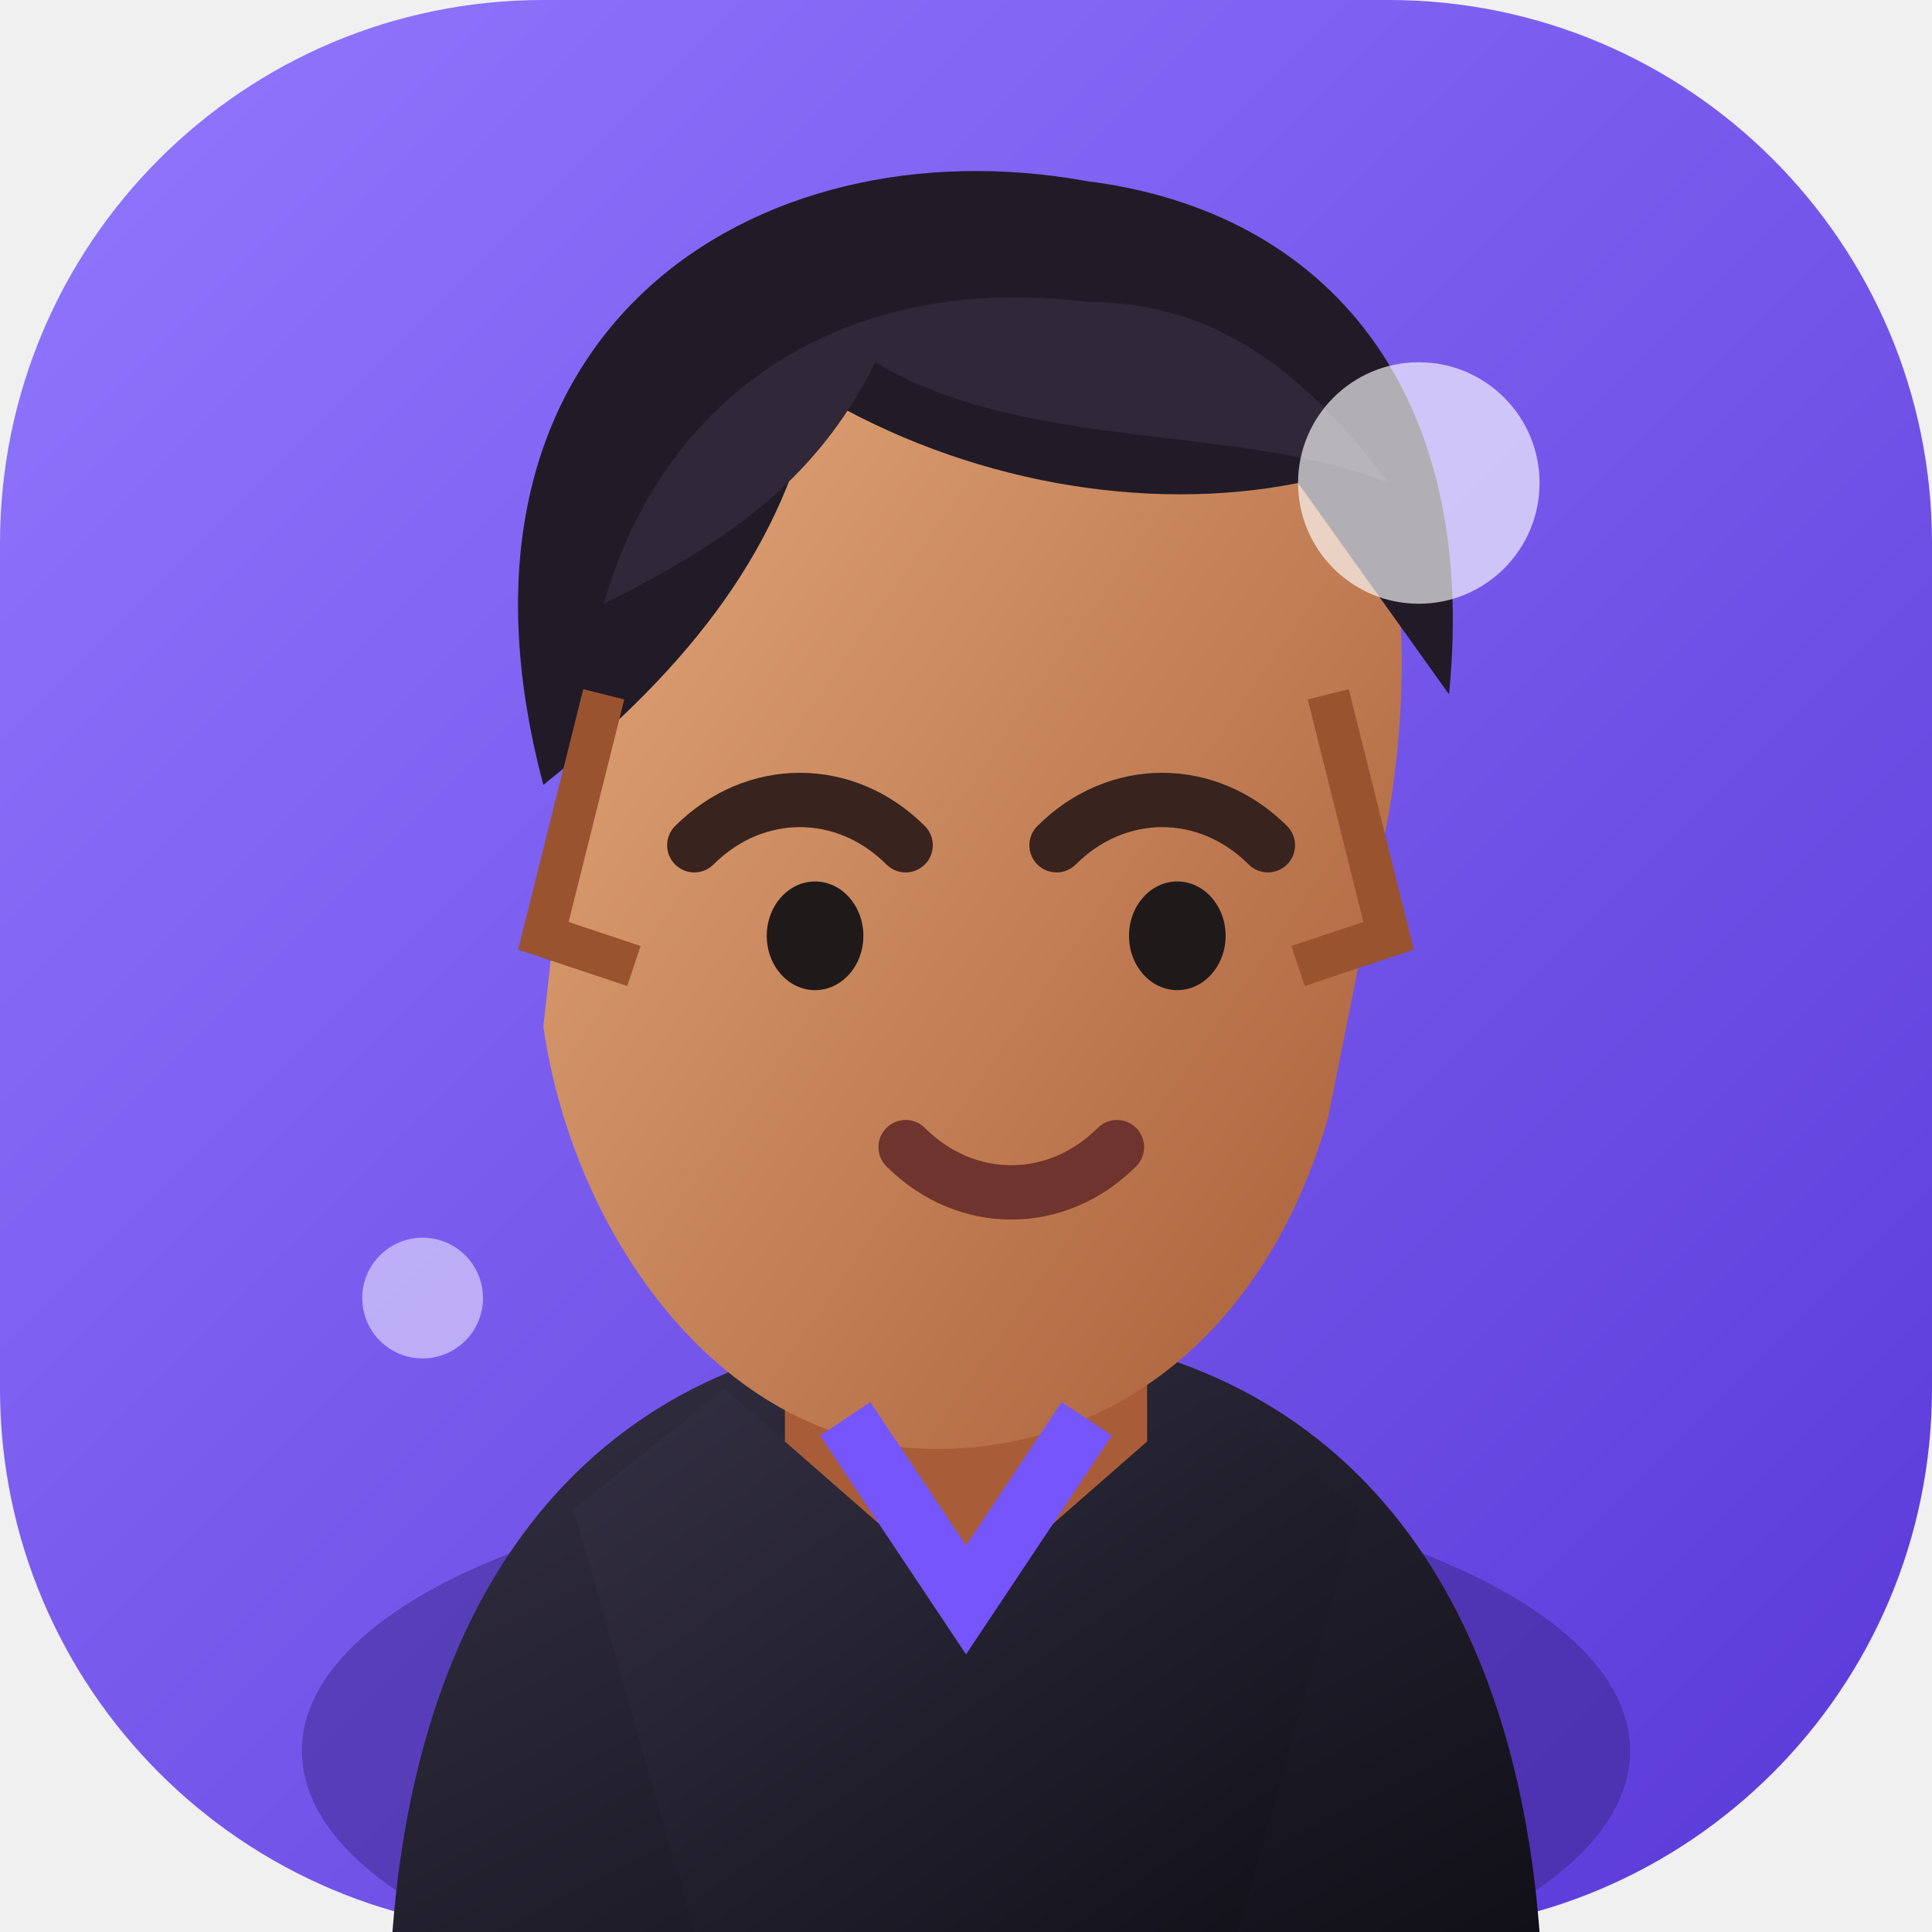
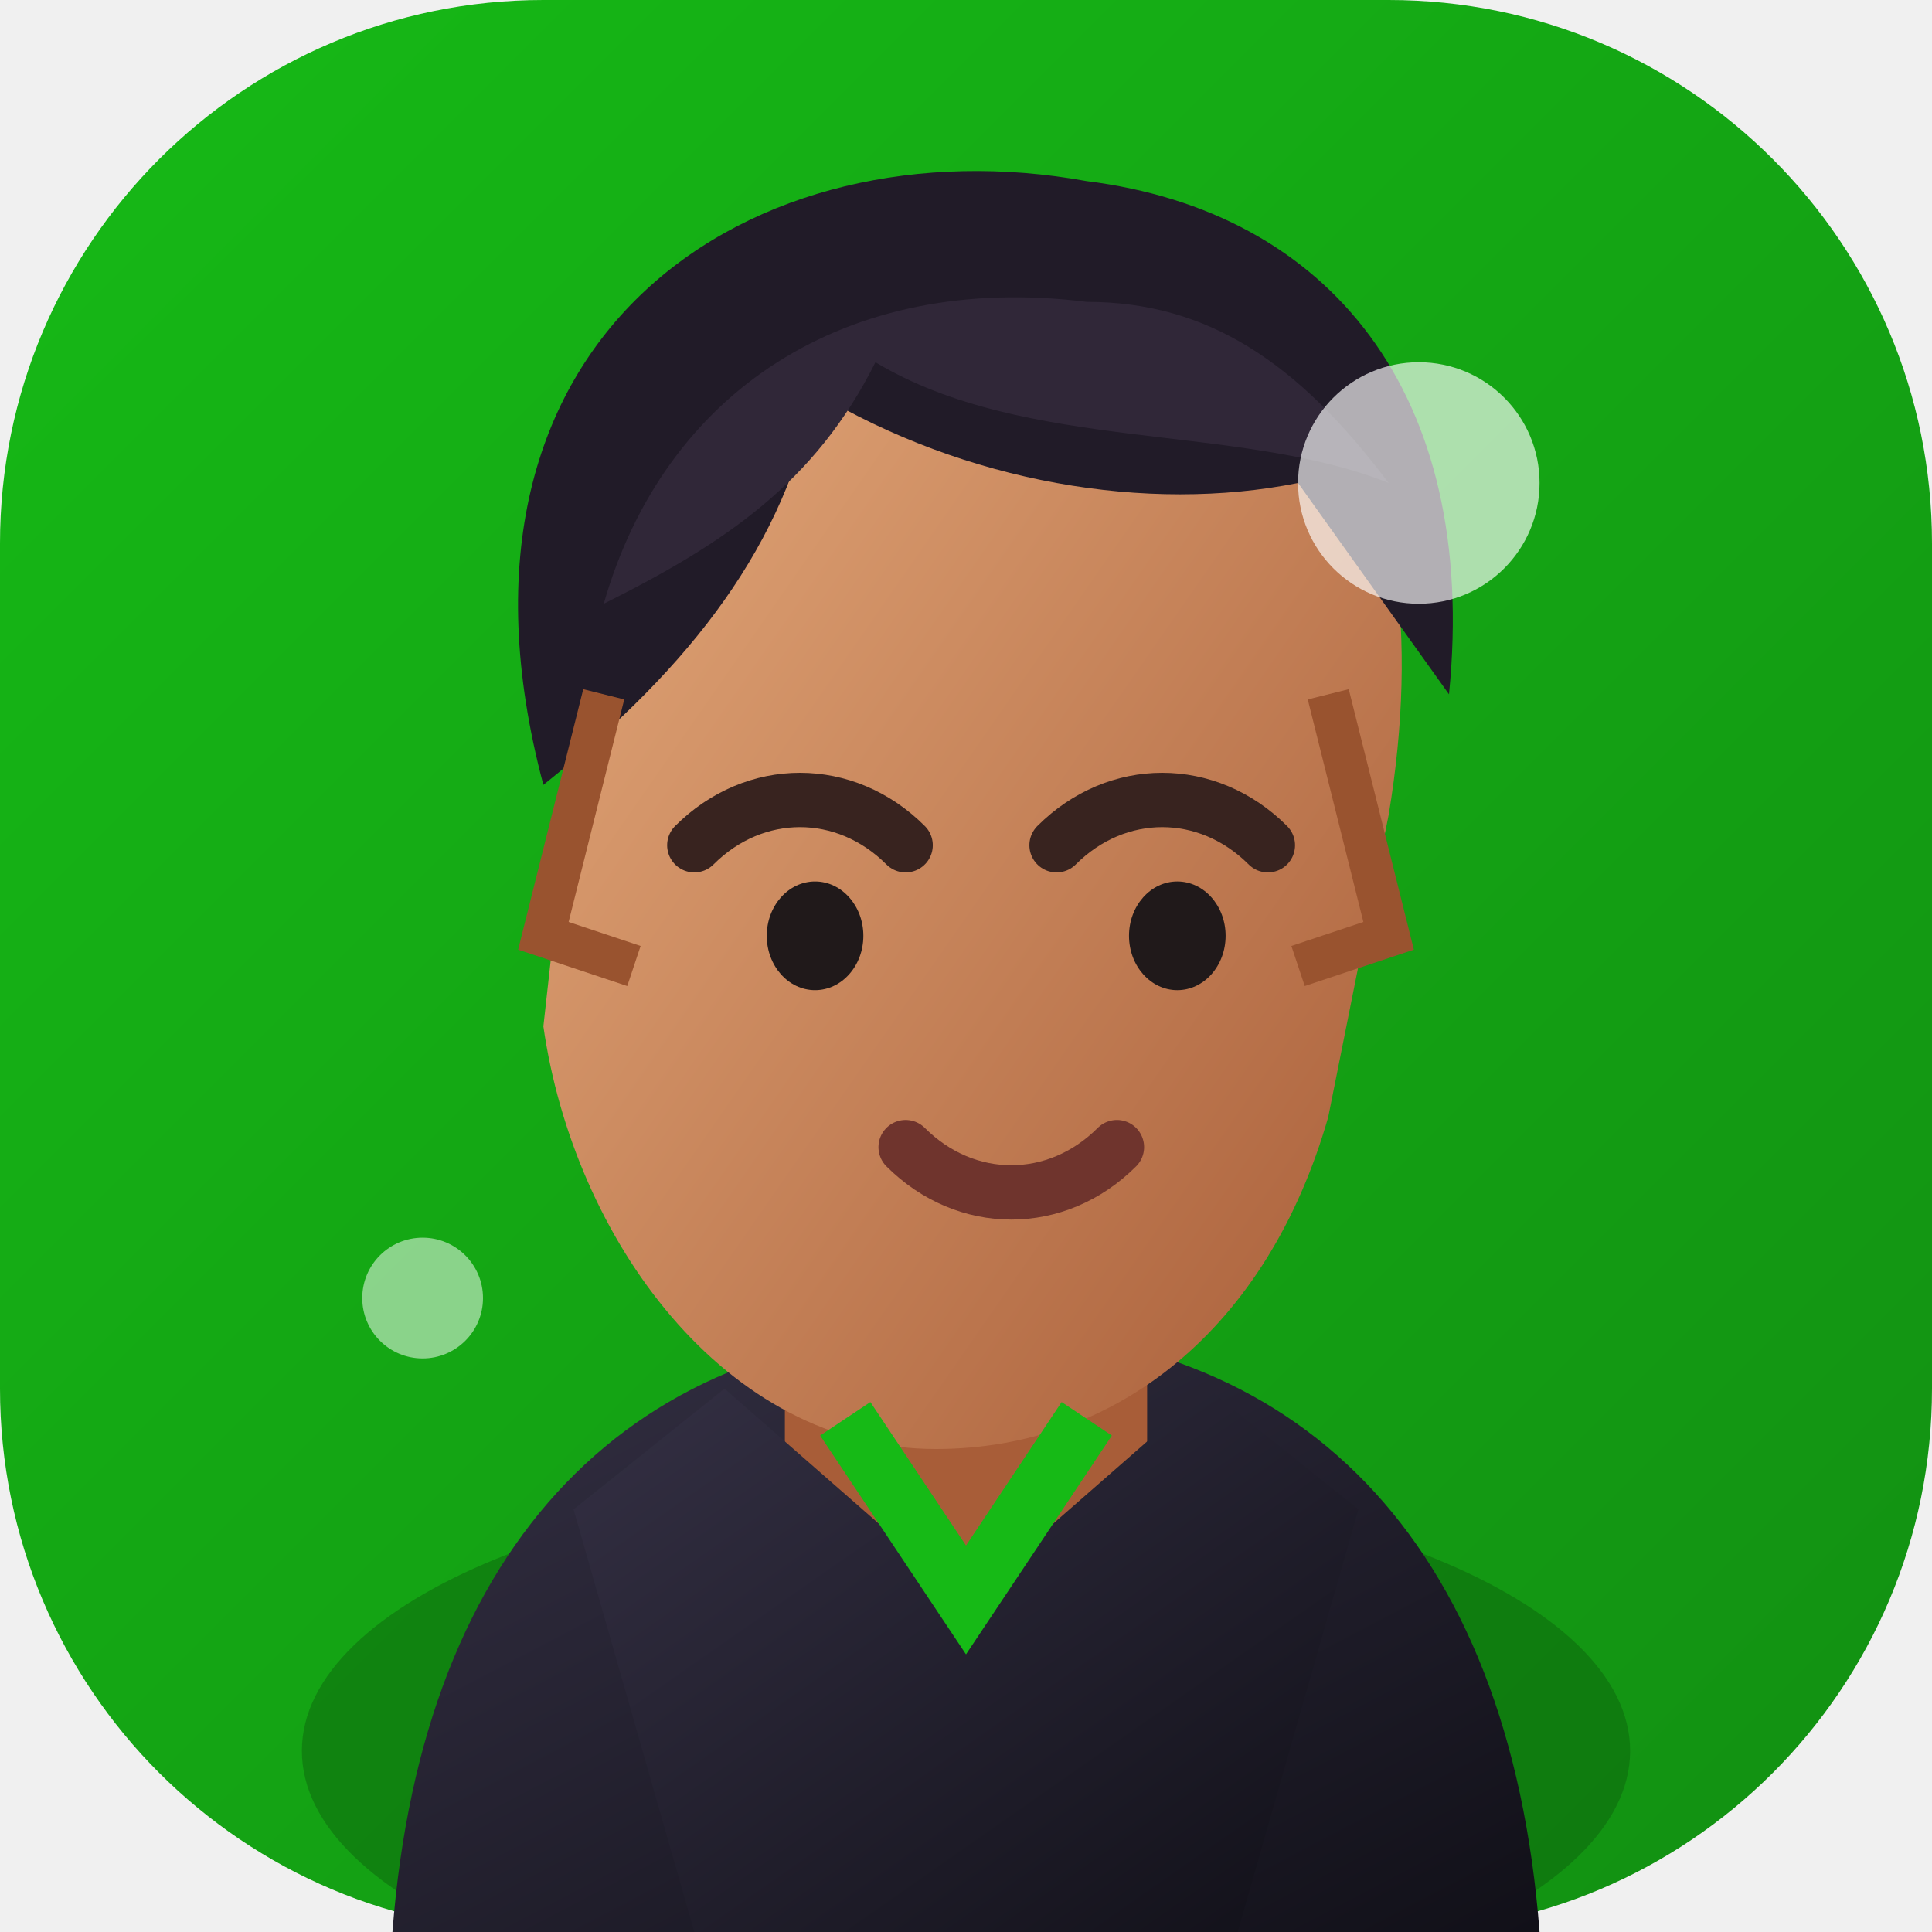
<svg xmlns="http://www.w3.org/2000/svg" viewBox="0 0 64 64">
  <defs>
    <linearGradient id="bg" x1="0" y1="0" x2="1" y2="1">
-       <stop stop-color="#9278ff" />
-       <stop offset="1" stop-color="#5938d7" />
+       <stop stop-color="#16BA16" />
+       <stop offset="1" stop-color="#128F12" />
    </linearGradient>
    <linearGradient id="skin" x1="0" y1="0" x2="1" y2="1">
      <stop stop-color="#e7ad7e" />
      <stop offset="1" stop-color="#a85d38" />
    </linearGradient>
    <linearGradient id="shirt" x1="0" y1="0" x2="1" y2="1">
      <stop stop-color="#343044" />
      <stop offset="1" stop-color="#111018" />
    </linearGradient>
  </defs>
  <rect width="64" height="64" rx="18" fill="url(#bg)" />
-   <ellipse cx="32" cy="58" rx="22" ry="9" fill="#35217e" opacity=".45" />
+   <ellipse cx="32" cy="58" rx="22" ry="9" fill="#0b5d0b" opacity=".45" />
  <path d="M13 64c1-13 8-20 19-20s18 7 19 20" fill="url(#shirt)" />
  <path d="M26 40h12v10c-3 4-9 4-12 0z" fill="#a85d38" />
  <path d="M19 25c0-12 6-18 14-18 10 0 15 8 13 20l-2 10c-2 7-7 11-13 11-7 0-12-7-13-14z" fill="url(#skin)" />
  <path d="M18 26C14 11 25 4 36 6c8 1 13 7 12 17l-5-7c-5 1-11 0-16-3-1 5-4 9-9 13z" fill="#211b28" />
  <path d="M20 20c2-7 8-11 16-10 4 0 7 2 10 6-5-2-12-1-17-4-2 4-5 6-9 8z" fill="#302738" />
  <path d="M23 28c2-2 5-2 7 0M35 28c2-2 5-2 7 0" fill="none" stroke="#38231f" stroke-width="1.8" stroke-linecap="round" />
  <ellipse cx="27" cy="31" rx="1.6" ry="1.8" fill="#20191a" />
  <ellipse cx="39" cy="31" rx="1.6" ry="1.8" fill="#20191a" />
  <path d="M30 38c2 2 5 2 7 0" fill="none" stroke="#6f342d" stroke-width="1.8" stroke-linecap="round" />
  <path d="M20 23l-2 8 3 1M44 23l2 8-3 1" fill="none" stroke="#99532f" stroke-width="1.4" />
  <path d="M24 46l8 7 8-7 5 4-4 14H23l-4-14z" fill="url(#shirt)" />
-   <path d="M28 47l4 6 4-6" fill="none" stroke="#7655fb" stroke-width="2" />
+   <path d="M28 47l4 6 4-6" fill="none" stroke="#16BA16" stroke-width="2" />
  <circle cx="47" cy="16" r="4" fill="#fff" opacity=".65" />
  <circle cx="14" cy="43" r="2" fill="#fff" opacity=".5" />
</svg>
